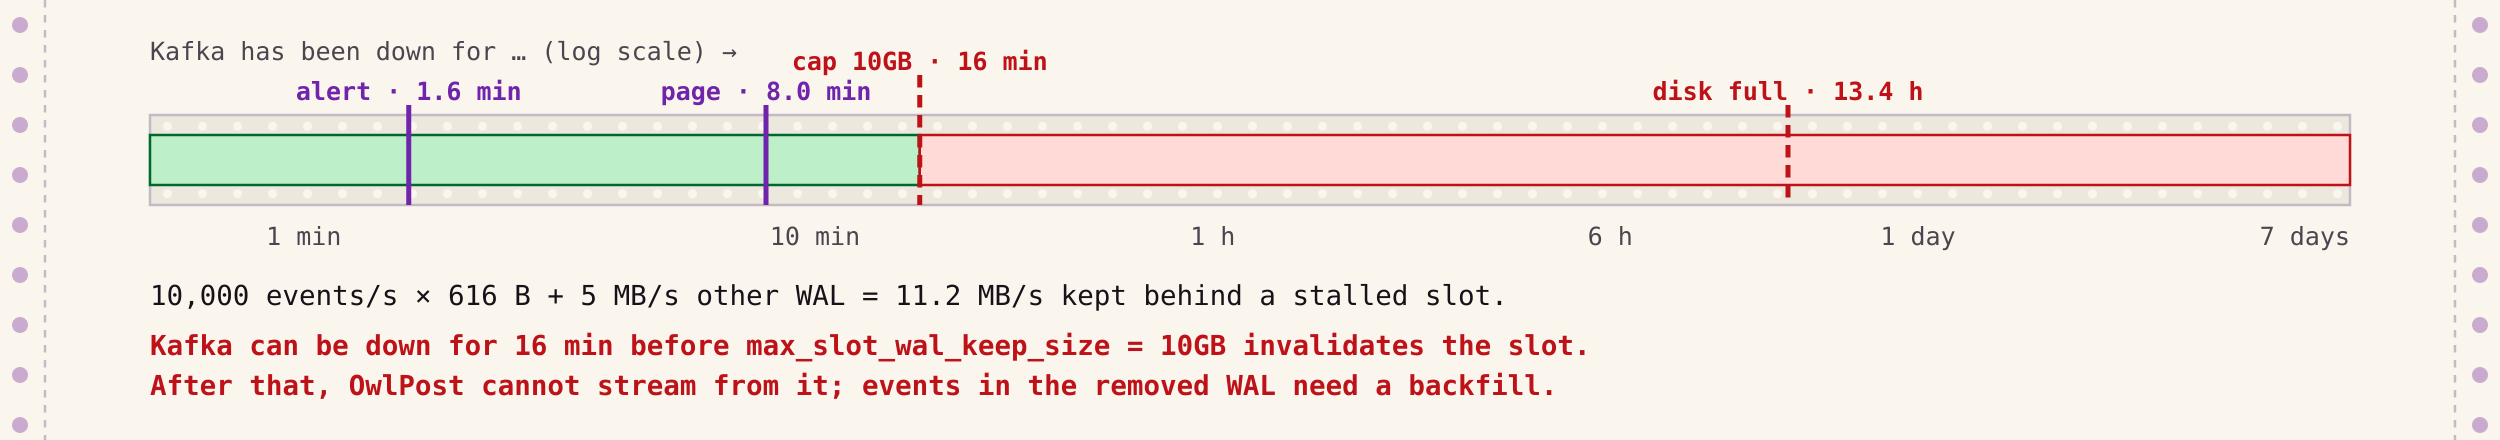
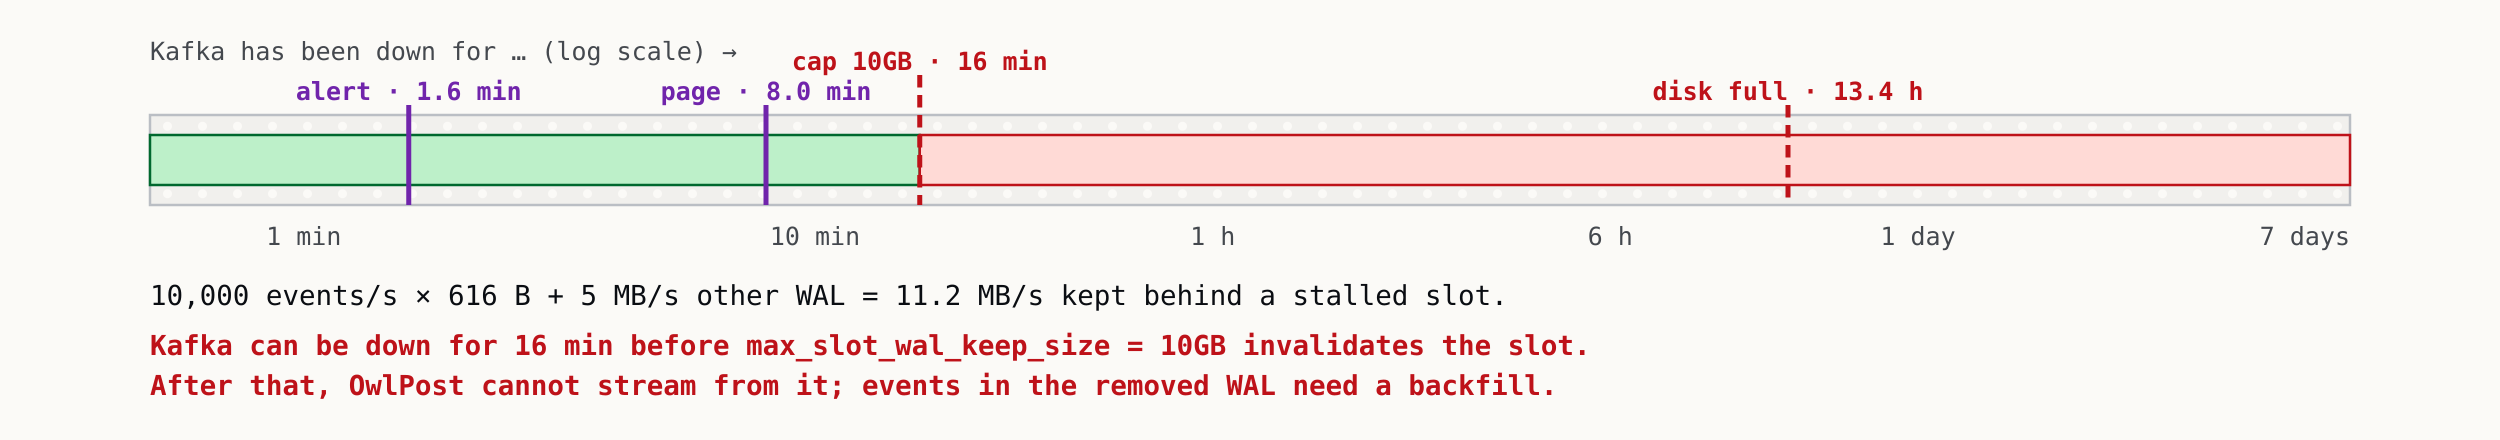
<svg xmlns="http://www.w3.org/2000/svg" viewBox="0 0 1000 176" font-family="ui-monospace,SFMono-Regular,Menlo,Consolas,monospace" font-size="11">
-   <rect width="1000" height="176" fill="#faf6ee" />
-   <circle cx="8" cy="10" r="3.2" fill="#c9abd0" />
-   <circle cx="992" cy="10" r="3.2" fill="#c9abd0" />
-   <circle cx="8" cy="30" r="3.2" fill="#c9abd0" />
-   <circle cx="992" cy="30" r="3.2" fill="#c9abd0" />
-   <circle cx="8" cy="50" r="3.2" fill="#c9abd0" />
-   <circle cx="992" cy="50" r="3.2" fill="#c9abd0" />
-   <circle cx="8" cy="70" r="3.2" fill="#c9abd0" />
-   <circle cx="992" cy="70" r="3.2" fill="#c9abd0" />
-   <circle cx="8" cy="90" r="3.2" fill="#c9abd0" />
-   <circle cx="992" cy="90" r="3.2" fill="#c9abd0" />
-   <circle cx="8" cy="110" r="3.2" fill="#c9abd0" />
-   <circle cx="992" cy="110" r="3.2" fill="#c9abd0" />
-   <circle cx="8" cy="130" r="3.2" fill="#c9abd0" />
-   <circle cx="992" cy="130" r="3.2" fill="#c9abd0" />
-   <circle cx="8" cy="150" r="3.2" fill="#c9abd0" />
-   <circle cx="992" cy="150" r="3.2" fill="#c9abd0" />
-   <circle cx="8" cy="170" r="3.2" fill="#c9abd0" />
-   <circle cx="992" cy="170" r="3.2" fill="#c9abd0" />
-   <line x1="18" y1="0" x2="18" y2="176" stroke="#c4bac6" stroke-dasharray="3 3" />
-   <line x1="982" y1="0" x2="982" y2="176" stroke="#c4bac6" stroke-dasharray="3 3" />
+   <rect width="1000" height="176" fill="#fbfaf7" />
  <defs>
    <marker id="i" viewBox="0 0 8 8" refX="7" refY="4" markerWidth="7" markerHeight="7" orient="auto">
-       <path d="M0,0 L8,4 L0,8 z" fill="#181119" />
+       <path d="M0,0 L8,4 L0,8 z" fill="#0a0d12" />
    </marker>
    <marker id="g" viewBox="0 0 8 8" refX="7" refY="4" markerWidth="7" markerHeight="7" orient="auto">
      <path d="M0,0 L8,4 L0,8 z" fill="#00682e" />
    </marker>
    <marker id="p" viewBox="0 0 8 8" refX="7" refY="4" markerWidth="7" markerHeight="7" orient="auto">
      <path d="M0,0 L8,4 L0,8 z" fill="#7024ab" />
    </marker>
    <pattern id="h" width="6" height="6" patternUnits="userSpaceOnUse" patternTransform="rotate(45)">
-       <rect width="6" height="6" fill="#faf6ee" />
-       <line x1="0" y1="0" x2="0" y2="6" stroke="#181119" stroke-width="1.4" />
+       <rect width="6" height="6" fill="#fbfaf7" />
+       <line x1="0" y1="0" x2="0" y2="6" stroke="#0a0d12" stroke-width="1.4" />
    </pattern>
  </defs>
-   <text x="60" y="24" font-size="10" text-anchor="start" fill="#4d444f">Kafka has been down for … (log scale) →</text>
-   <rect x="60" y="46" width="880" height="36" fill="#ede8dd" stroke="#c4bac6" />
-   <circle cx="67" cy="50.5" r="1.8" fill="#faf6ee" />
-   <circle cx="67" cy="77.5" r="1.8" fill="#faf6ee" />
-   <circle cx="81" cy="50.5" r="1.8" fill="#faf6ee" />
-   <circle cx="81" cy="77.5" r="1.8" fill="#faf6ee" />
-   <circle cx="95" cy="50.5" r="1.8" fill="#faf6ee" />
-   <circle cx="95" cy="77.5" r="1.8" fill="#faf6ee" />
-   <circle cx="109" cy="50.5" r="1.8" fill="#faf6ee" />
-   <circle cx="109" cy="77.5" r="1.8" fill="#faf6ee" />
-   <circle cx="123" cy="50.5" r="1.8" fill="#faf6ee" />
-   <circle cx="123" cy="77.5" r="1.8" fill="#faf6ee" />
-   <circle cx="137" cy="50.5" r="1.8" fill="#faf6ee" />
-   <circle cx="137" cy="77.5" r="1.8" fill="#faf6ee" />
-   <circle cx="151" cy="50.5" r="1.8" fill="#faf6ee" />
-   <circle cx="151" cy="77.5" r="1.8" fill="#faf6ee" />
-   <circle cx="165" cy="50.5" r="1.8" fill="#faf6ee" />
-   <circle cx="165" cy="77.5" r="1.8" fill="#faf6ee" />
-   <circle cx="179" cy="50.5" r="1.8" fill="#faf6ee" />
-   <circle cx="179" cy="77.5" r="1.8" fill="#faf6ee" />
-   <circle cx="193" cy="50.5" r="1.8" fill="#faf6ee" />
-   <circle cx="193" cy="77.5" r="1.8" fill="#faf6ee" />
-   <circle cx="207" cy="50.5" r="1.8" fill="#faf6ee" />
-   <circle cx="207" cy="77.5" r="1.8" fill="#faf6ee" />
-   <circle cx="221" cy="50.5" r="1.8" fill="#faf6ee" />
-   <circle cx="221" cy="77.5" r="1.8" fill="#faf6ee" />
-   <circle cx="235" cy="50.5" r="1.8" fill="#faf6ee" />
-   <circle cx="235" cy="77.5" r="1.8" fill="#faf6ee" />
-   <circle cx="249" cy="50.5" r="1.8" fill="#faf6ee" />
-   <circle cx="249" cy="77.5" r="1.8" fill="#faf6ee" />
-   <circle cx="263" cy="50.5" r="1.8" fill="#faf6ee" />
-   <circle cx="263" cy="77.5" r="1.8" fill="#faf6ee" />
-   <circle cx="277" cy="50.5" r="1.8" fill="#faf6ee" />
-   <circle cx="277" cy="77.5" r="1.8" fill="#faf6ee" />
-   <circle cx="291" cy="50.5" r="1.8" fill="#faf6ee" />
-   <circle cx="291" cy="77.5" r="1.8" fill="#faf6ee" />
-   <circle cx="305" cy="50.5" r="1.8" fill="#faf6ee" />
-   <circle cx="305" cy="77.5" r="1.8" fill="#faf6ee" />
-   <circle cx="319" cy="50.5" r="1.8" fill="#faf6ee" />
-   <circle cx="319" cy="77.5" r="1.8" fill="#faf6ee" />
-   <circle cx="333" cy="50.5" r="1.8" fill="#faf6ee" />
-   <circle cx="333" cy="77.5" r="1.8" fill="#faf6ee" />
-   <circle cx="347" cy="50.5" r="1.8" fill="#faf6ee" />
-   <circle cx="347" cy="77.5" r="1.8" fill="#faf6ee" />
-   <circle cx="361" cy="50.5" r="1.8" fill="#faf6ee" />
-   <circle cx="361" cy="77.5" r="1.8" fill="#faf6ee" />
-   <circle cx="375" cy="50.5" r="1.8" fill="#faf6ee" />
-   <circle cx="375" cy="77.5" r="1.8" fill="#faf6ee" />
-   <circle cx="389" cy="50.5" r="1.8" fill="#faf6ee" />
-   <circle cx="389" cy="77.5" r="1.8" fill="#faf6ee" />
-   <circle cx="403" cy="50.5" r="1.8" fill="#faf6ee" />
-   <circle cx="403" cy="77.5" r="1.8" fill="#faf6ee" />
-   <circle cx="417" cy="50.5" r="1.8" fill="#faf6ee" />
-   <circle cx="417" cy="77.5" r="1.8" fill="#faf6ee" />
-   <circle cx="431" cy="50.5" r="1.8" fill="#faf6ee" />
-   <circle cx="431" cy="77.5" r="1.8" fill="#faf6ee" />
-   <circle cx="445" cy="50.5" r="1.8" fill="#faf6ee" />
-   <circle cx="445" cy="77.5" r="1.8" fill="#faf6ee" />
-   <circle cx="459" cy="50.5" r="1.8" fill="#faf6ee" />
-   <circle cx="459" cy="77.5" r="1.8" fill="#faf6ee" />
-   <circle cx="473" cy="50.5" r="1.8" fill="#faf6ee" />
-   <circle cx="473" cy="77.5" r="1.8" fill="#faf6ee" />
-   <circle cx="487" cy="50.5" r="1.8" fill="#faf6ee" />
-   <circle cx="487" cy="77.5" r="1.8" fill="#faf6ee" />
-   <circle cx="501" cy="50.5" r="1.8" fill="#faf6ee" />
-   <circle cx="501" cy="77.5" r="1.8" fill="#faf6ee" />
-   <circle cx="515" cy="50.5" r="1.8" fill="#faf6ee" />
-   <circle cx="515" cy="77.5" r="1.8" fill="#faf6ee" />
-   <circle cx="529" cy="50.5" r="1.8" fill="#faf6ee" />
-   <circle cx="529" cy="77.5" r="1.8" fill="#faf6ee" />
-   <circle cx="543" cy="50.5" r="1.8" fill="#faf6ee" />
-   <circle cx="543" cy="77.5" r="1.8" fill="#faf6ee" />
-   <circle cx="557" cy="50.5" r="1.8" fill="#faf6ee" />
-   <circle cx="557" cy="77.5" r="1.8" fill="#faf6ee" />
-   <circle cx="571" cy="50.5" r="1.8" fill="#faf6ee" />
-   <circle cx="571" cy="77.5" r="1.8" fill="#faf6ee" />
-   <circle cx="585" cy="50.5" r="1.8" fill="#faf6ee" />
-   <circle cx="585" cy="77.5" r="1.8" fill="#faf6ee" />
-   <circle cx="599" cy="50.5" r="1.8" fill="#faf6ee" />
-   <circle cx="599" cy="77.5" r="1.8" fill="#faf6ee" />
-   <circle cx="613" cy="50.5" r="1.8" fill="#faf6ee" />
-   <circle cx="613" cy="77.5" r="1.8" fill="#faf6ee" />
-   <circle cx="627" cy="50.5" r="1.8" fill="#faf6ee" />
-   <circle cx="627" cy="77.5" r="1.8" fill="#faf6ee" />
-   <circle cx="641" cy="50.5" r="1.8" fill="#faf6ee" />
-   <circle cx="641" cy="77.5" r="1.8" fill="#faf6ee" />
-   <circle cx="655" cy="50.5" r="1.8" fill="#faf6ee" />
-   <circle cx="655" cy="77.5" r="1.8" fill="#faf6ee" />
-   <circle cx="669" cy="50.5" r="1.8" fill="#faf6ee" />
-   <circle cx="669" cy="77.5" r="1.8" fill="#faf6ee" />
-   <circle cx="683" cy="50.5" r="1.8" fill="#faf6ee" />
-   <circle cx="683" cy="77.5" r="1.8" fill="#faf6ee" />
-   <circle cx="697" cy="50.5" r="1.8" fill="#faf6ee" />
-   <circle cx="697" cy="77.5" r="1.8" fill="#faf6ee" />
-   <circle cx="711" cy="50.5" r="1.8" fill="#faf6ee" />
-   <circle cx="711" cy="77.5" r="1.8" fill="#faf6ee" />
-   <circle cx="725" cy="50.5" r="1.8" fill="#faf6ee" />
-   <circle cx="725" cy="77.5" r="1.8" fill="#faf6ee" />
-   <circle cx="739" cy="50.5" r="1.8" fill="#faf6ee" />
-   <circle cx="739" cy="77.5" r="1.8" fill="#faf6ee" />
-   <circle cx="753" cy="50.5" r="1.8" fill="#faf6ee" />
-   <circle cx="753" cy="77.5" r="1.8" fill="#faf6ee" />
-   <circle cx="767" cy="50.5" r="1.8" fill="#faf6ee" />
-   <circle cx="767" cy="77.5" r="1.8" fill="#faf6ee" />
-   <circle cx="781" cy="50.5" r="1.8" fill="#faf6ee" />
-   <circle cx="781" cy="77.5" r="1.8" fill="#faf6ee" />
-   <circle cx="795" cy="50.5" r="1.8" fill="#faf6ee" />
-   <circle cx="795" cy="77.5" r="1.8" fill="#faf6ee" />
-   <circle cx="809" cy="50.5" r="1.8" fill="#faf6ee" />
-   <circle cx="809" cy="77.5" r="1.8" fill="#faf6ee" />
-   <circle cx="823" cy="50.5" r="1.8" fill="#faf6ee" />
-   <circle cx="823" cy="77.5" r="1.8" fill="#faf6ee" />
-   <circle cx="837" cy="50.5" r="1.8" fill="#faf6ee" />
-   <circle cx="837" cy="77.5" r="1.8" fill="#faf6ee" />
-   <circle cx="851" cy="50.5" r="1.8" fill="#faf6ee" />
-   <circle cx="851" cy="77.5" r="1.8" fill="#faf6ee" />
-   <circle cx="865" cy="50.5" r="1.8" fill="#faf6ee" />
-   <circle cx="865" cy="77.5" r="1.8" fill="#faf6ee" />
-   <circle cx="879" cy="50.5" r="1.8" fill="#faf6ee" />
-   <circle cx="879" cy="77.5" r="1.8" fill="#faf6ee" />
-   <circle cx="893" cy="50.5" r="1.8" fill="#faf6ee" />
-   <circle cx="893" cy="77.5" r="1.8" fill="#faf6ee" />
-   <circle cx="907" cy="50.5" r="1.8" fill="#faf6ee" />
-   <circle cx="907" cy="77.5" r="1.8" fill="#faf6ee" />
-   <circle cx="921" cy="50.5" r="1.8" fill="#faf6ee" />
-   <circle cx="921" cy="77.5" r="1.8" fill="#faf6ee" />
-   <circle cx="935" cy="50.5" r="1.8" fill="#faf6ee" />
-   <circle cx="935" cy="77.5" r="1.8" fill="#faf6ee" />
+   <text x="60" y="24" font-size="10" text-anchor="start" fill="#44484e">Kafka has been down for … (log scale) →</text>
+   <rect x="60" y="46" width="880" height="36" fill="#f1f0ed" stroke="#babec4" />
+   <circle cx="67" cy="50.5" r="1.8" fill="#fbfaf7" />
+   <circle cx="67" cy="77.5" r="1.8" fill="#fbfaf7" />
+   <circle cx="81" cy="50.5" r="1.8" fill="#fbfaf7" />
+   <circle cx="81" cy="77.5" r="1.8" fill="#fbfaf7" />
+   <circle cx="95" cy="50.5" r="1.8" fill="#fbfaf7" />
+   <circle cx="95" cy="77.5" r="1.8" fill="#fbfaf7" />
+   <circle cx="109" cy="50.5" r="1.8" fill="#fbfaf7" />
+   <circle cx="109" cy="77.5" r="1.8" fill="#fbfaf7" />
+   <circle cx="123" cy="50.5" r="1.8" fill="#fbfaf7" />
+   <circle cx="123" cy="77.5" r="1.8" fill="#fbfaf7" />
+   <circle cx="137" cy="50.5" r="1.8" fill="#fbfaf7" />
+   <circle cx="137" cy="77.5" r="1.8" fill="#fbfaf7" />
+   <circle cx="151" cy="50.5" r="1.8" fill="#fbfaf7" />
+   <circle cx="151" cy="77.5" r="1.8" fill="#fbfaf7" />
+   <circle cx="165" cy="50.5" r="1.8" fill="#fbfaf7" />
+   <circle cx="165" cy="77.5" r="1.8" fill="#fbfaf7" />
+   <circle cx="179" cy="50.5" r="1.8" fill="#fbfaf7" />
+   <circle cx="179" cy="77.5" r="1.8" fill="#fbfaf7" />
+   <circle cx="193" cy="50.5" r="1.8" fill="#fbfaf7" />
+   <circle cx="193" cy="77.5" r="1.8" fill="#fbfaf7" />
+   <circle cx="207" cy="50.5" r="1.8" fill="#fbfaf7" />
+   <circle cx="207" cy="77.5" r="1.8" fill="#fbfaf7" />
+   <circle cx="221" cy="50.5" r="1.8" fill="#fbfaf7" />
+   <circle cx="221" cy="77.5" r="1.8" fill="#fbfaf7" />
+   <circle cx="235" cy="50.5" r="1.8" fill="#fbfaf7" />
+   <circle cx="235" cy="77.5" r="1.8" fill="#fbfaf7" />
+   <circle cx="249" cy="50.5" r="1.8" fill="#fbfaf7" />
+   <circle cx="249" cy="77.5" r="1.8" fill="#fbfaf7" />
+   <circle cx="263" cy="50.5" r="1.8" fill="#fbfaf7" />
+   <circle cx="263" cy="77.5" r="1.8" fill="#fbfaf7" />
+   <circle cx="277" cy="50.5" r="1.8" fill="#fbfaf7" />
+   <circle cx="277" cy="77.5" r="1.8" fill="#fbfaf7" />
+   <circle cx="291" cy="50.5" r="1.8" fill="#fbfaf7" />
+   <circle cx="291" cy="77.5" r="1.8" fill="#fbfaf7" />
+   <circle cx="305" cy="50.5" r="1.8" fill="#fbfaf7" />
+   <circle cx="305" cy="77.5" r="1.8" fill="#fbfaf7" />
+   <circle cx="319" cy="50.5" r="1.8" fill="#fbfaf7" />
+   <circle cx="319" cy="77.5" r="1.8" fill="#fbfaf7" />
+   <circle cx="333" cy="50.5" r="1.8" fill="#fbfaf7" />
+   <circle cx="333" cy="77.5" r="1.8" fill="#fbfaf7" />
+   <circle cx="347" cy="50.5" r="1.8" fill="#fbfaf7" />
+   <circle cx="347" cy="77.5" r="1.8" fill="#fbfaf7" />
+   <circle cx="361" cy="50.5" r="1.8" fill="#fbfaf7" />
+   <circle cx="361" cy="77.5" r="1.8" fill="#fbfaf7" />
+   <circle cx="375" cy="50.5" r="1.8" fill="#fbfaf7" />
+   <circle cx="375" cy="77.5" r="1.8" fill="#fbfaf7" />
+   <circle cx="389" cy="50.5" r="1.8" fill="#fbfaf7" />
+   <circle cx="389" cy="77.5" r="1.8" fill="#fbfaf7" />
+   <circle cx="403" cy="50.5" r="1.8" fill="#fbfaf7" />
+   <circle cx="403" cy="77.5" r="1.8" fill="#fbfaf7" />
+   <circle cx="417" cy="50.5" r="1.8" fill="#fbfaf7" />
+   <circle cx="417" cy="77.5" r="1.8" fill="#fbfaf7" />
+   <circle cx="431" cy="50.5" r="1.8" fill="#fbfaf7" />
+   <circle cx="431" cy="77.5" r="1.8" fill="#fbfaf7" />
+   <circle cx="445" cy="50.5" r="1.8" fill="#fbfaf7" />
+   <circle cx="445" cy="77.5" r="1.8" fill="#fbfaf7" />
+   <circle cx="459" cy="50.5" r="1.8" fill="#fbfaf7" />
+   <circle cx="459" cy="77.5" r="1.8" fill="#fbfaf7" />
+   <circle cx="473" cy="50.5" r="1.8" fill="#fbfaf7" />
+   <circle cx="473" cy="77.5" r="1.8" fill="#fbfaf7" />
+   <circle cx="487" cy="50.5" r="1.8" fill="#fbfaf7" />
+   <circle cx="487" cy="77.5" r="1.8" fill="#fbfaf7" />
+   <circle cx="501" cy="50.5" r="1.8" fill="#fbfaf7" />
+   <circle cx="501" cy="77.5" r="1.8" fill="#fbfaf7" />
+   <circle cx="515" cy="50.5" r="1.8" fill="#fbfaf7" />
+   <circle cx="515" cy="77.5" r="1.8" fill="#fbfaf7" />
+   <circle cx="529" cy="50.5" r="1.8" fill="#fbfaf7" />
+   <circle cx="529" cy="77.5" r="1.8" fill="#fbfaf7" />
+   <circle cx="543" cy="50.5" r="1.8" fill="#fbfaf7" />
+   <circle cx="543" cy="77.5" r="1.8" fill="#fbfaf7" />
+   <circle cx="557" cy="50.5" r="1.8" fill="#fbfaf7" />
+   <circle cx="557" cy="77.5" r="1.8" fill="#fbfaf7" />
+   <circle cx="571" cy="50.5" r="1.8" fill="#fbfaf7" />
+   <circle cx="571" cy="77.5" r="1.8" fill="#fbfaf7" />
+   <circle cx="585" cy="50.5" r="1.8" fill="#fbfaf7" />
+   <circle cx="585" cy="77.5" r="1.8" fill="#fbfaf7" />
+   <circle cx="599" cy="50.5" r="1.8" fill="#fbfaf7" />
+   <circle cx="599" cy="77.5" r="1.8" fill="#fbfaf7" />
+   <circle cx="613" cy="50.5" r="1.8" fill="#fbfaf7" />
+   <circle cx="613" cy="77.5" r="1.8" fill="#fbfaf7" />
+   <circle cx="627" cy="50.5" r="1.8" fill="#fbfaf7" />
+   <circle cx="627" cy="77.5" r="1.8" fill="#fbfaf7" />
+   <circle cx="641" cy="50.5" r="1.8" fill="#fbfaf7" />
+   <circle cx="641" cy="77.5" r="1.8" fill="#fbfaf7" />
+   <circle cx="655" cy="50.5" r="1.8" fill="#fbfaf7" />
+   <circle cx="655" cy="77.5" r="1.8" fill="#fbfaf7" />
+   <circle cx="669" cy="50.5" r="1.8" fill="#fbfaf7" />
+   <circle cx="669" cy="77.5" r="1.8" fill="#fbfaf7" />
+   <circle cx="683" cy="50.5" r="1.8" fill="#fbfaf7" />
+   <circle cx="683" cy="77.5" r="1.8" fill="#fbfaf7" />
+   <circle cx="697" cy="50.5" r="1.8" fill="#fbfaf7" />
+   <circle cx="697" cy="77.5" r="1.8" fill="#fbfaf7" />
+   <circle cx="711" cy="50.5" r="1.8" fill="#fbfaf7" />
+   <circle cx="711" cy="77.5" r="1.8" fill="#fbfaf7" />
+   <circle cx="725" cy="50.5" r="1.8" fill="#fbfaf7" />
+   <circle cx="725" cy="77.5" r="1.8" fill="#fbfaf7" />
+   <circle cx="739" cy="50.5" r="1.8" fill="#fbfaf7" />
+   <circle cx="739" cy="77.5" r="1.8" fill="#fbfaf7" />
+   <circle cx="753" cy="50.5" r="1.8" fill="#fbfaf7" />
+   <circle cx="753" cy="77.5" r="1.8" fill="#fbfaf7" />
+   <circle cx="767" cy="50.5" r="1.8" fill="#fbfaf7" />
+   <circle cx="767" cy="77.5" r="1.8" fill="#fbfaf7" />
+   <circle cx="781" cy="50.5" r="1.8" fill="#fbfaf7" />
+   <circle cx="781" cy="77.5" r="1.8" fill="#fbfaf7" />
+   <circle cx="795" cy="50.5" r="1.8" fill="#fbfaf7" />
+   <circle cx="795" cy="77.5" r="1.8" fill="#fbfaf7" />
+   <circle cx="809" cy="50.5" r="1.8" fill="#fbfaf7" />
+   <circle cx="809" cy="77.5" r="1.8" fill="#fbfaf7" />
+   <circle cx="823" cy="50.5" r="1.8" fill="#fbfaf7" />
+   <circle cx="823" cy="77.5" r="1.8" fill="#fbfaf7" />
+   <circle cx="837" cy="50.5" r="1.8" fill="#fbfaf7" />
+   <circle cx="837" cy="77.5" r="1.8" fill="#fbfaf7" />
+   <circle cx="851" cy="50.5" r="1.8" fill="#fbfaf7" />
+   <circle cx="851" cy="77.5" r="1.8" fill="#fbfaf7" />
+   <circle cx="865" cy="50.5" r="1.8" fill="#fbfaf7" />
+   <circle cx="865" cy="77.5" r="1.8" fill="#fbfaf7" />
+   <circle cx="879" cy="50.5" r="1.8" fill="#fbfaf7" />
+   <circle cx="879" cy="77.5" r="1.8" fill="#fbfaf7" />
+   <circle cx="893" cy="50.5" r="1.8" fill="#fbfaf7" />
+   <circle cx="893" cy="77.5" r="1.8" fill="#fbfaf7" />
+   <circle cx="907" cy="50.5" r="1.8" fill="#fbfaf7" />
+   <circle cx="907" cy="77.5" r="1.8" fill="#fbfaf7" />
+   <circle cx="921" cy="50.5" r="1.8" fill="#fbfaf7" />
+   <circle cx="921" cy="77.5" r="1.8" fill="#fbfaf7" />
+   <circle cx="935" cy="50.5" r="1.8" fill="#fbfaf7" />
+   <circle cx="935" cy="77.5" r="1.8" fill="#fbfaf7" />
  <rect x="60" y="54" width="307.9" height="20" fill="#bdf0c9" stroke="#00682e" />
  <rect x="367.9" y="54" width="572.1" height="20" fill="#ffdad6" stroke="#be1219" />
-   <text x="121.5" y="98" font-size="10" text-anchor="middle" fill="#4d444f">1 min</text>
-   <text x="326.0" y="98" font-size="10" text-anchor="middle" fill="#4d444f">10 min</text>
-   <text x="485.1" y="98" font-size="10" text-anchor="middle" fill="#4d444f">1 h</text>
-   <text x="644.1" y="98" font-size="10" text-anchor="middle" fill="#4d444f">6 h</text>
-   <text x="767.2" y="98" font-size="10" text-anchor="middle" fill="#4d444f">1 day</text>
-   <text x="940.0" y="98" font-size="10" text-anchor="end" fill="#4d444f">7 days</text>
+   <text x="121.5" y="98" font-size="10" text-anchor="middle" fill="#44484e">1 min</text>
+   <text x="326.0" y="98" font-size="10" text-anchor="middle" fill="#44484e">10 min</text>
+   <text x="485.1" y="98" font-size="10" text-anchor="middle" fill="#44484e">1 h</text>
+   <text x="644.1" y="98" font-size="10" text-anchor="middle" fill="#44484e">6 h</text>
+   <text x="767.2" y="98" font-size="10" text-anchor="middle" fill="#44484e">1 day</text>
+   <text x="940.0" y="98" font-size="10" text-anchor="end" fill="#44484e">7 days</text>
  <line x1="163.5" x2="163.5" y1="42" y2="82" stroke="#7024ab" stroke-width="2" />
  <text x="163.5" y="40" font-size="10" font-weight="800" text-anchor="middle" fill="#7024ab">alert · 1.6 min</text>
  <line x1="306.4" x2="306.4" y1="42" y2="82" stroke="#7024ab" stroke-width="2" />
  <text x="306.4" y="40" font-size="10" font-weight="800" text-anchor="middle" fill="#7024ab">page · 8.0 min</text>
  <line x1="367.9" x2="367.9" y1="30" y2="82" stroke="#be1219" stroke-width="2" stroke-dasharray="5 3" />
  <text x="367.9" y="28" font-size="10" font-weight="800" text-anchor="middle" fill="#be1219">cap 10GB · 16 min</text>
  <line x1="715.2" x2="715.2" y1="42" y2="82" stroke="#be1219" stroke-width="2" stroke-dasharray="5 3" />
  <text x="715.2" y="40" font-size="10" font-weight="800" text-anchor="middle" fill="#be1219">disk full · 13.4 h</text>
-   <text x="60" y="122" font-size="11" text-anchor="start" fill="#181119">10,000 events/s × 616 B + 5 MB/s other WAL = 11.2 MB/s kept behind a stalled slot.</text>
+   <text x="60" y="122" font-size="11" text-anchor="start" fill="#0a0d12">10,000 events/s × 616 B + 5 MB/s other WAL = 11.2 MB/s kept behind a stalled slot.</text>
  <text x="60" y="142" font-size="11" font-weight="800" text-anchor="start" fill="#be1219">Kafka can be down for 16 min before max_slot_wal_keep_size = 10GB invalidates the slot.</text>
  <text x="60" y="158" font-size="11" font-weight="800" text-anchor="start" fill="#be1219">After that, OwlPost cannot stream from it; events in the removed WAL need a backfill.</text>
</svg>
